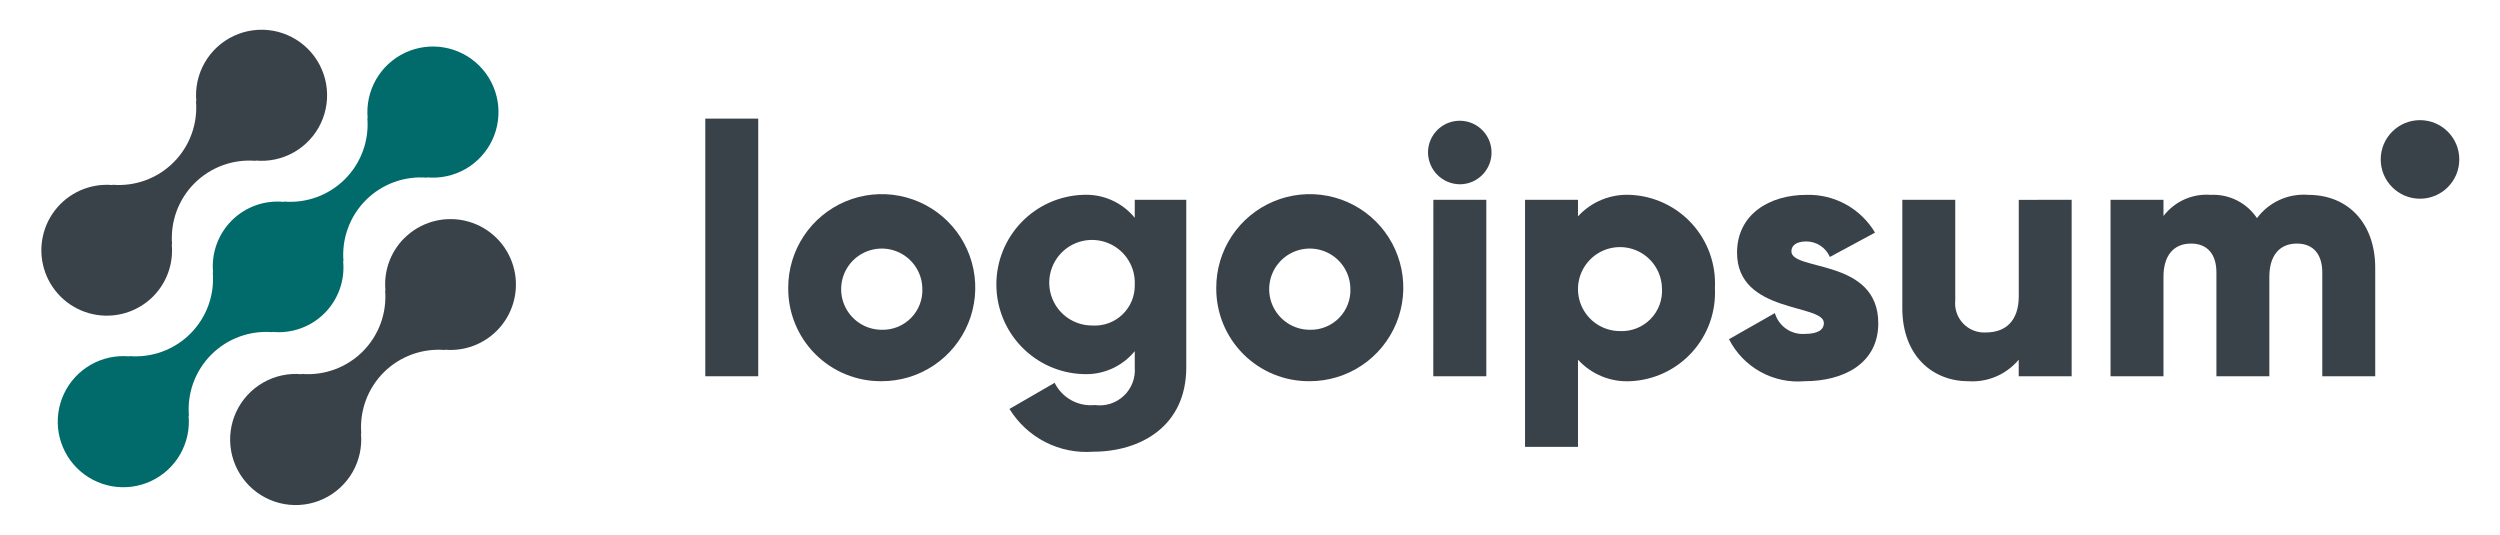
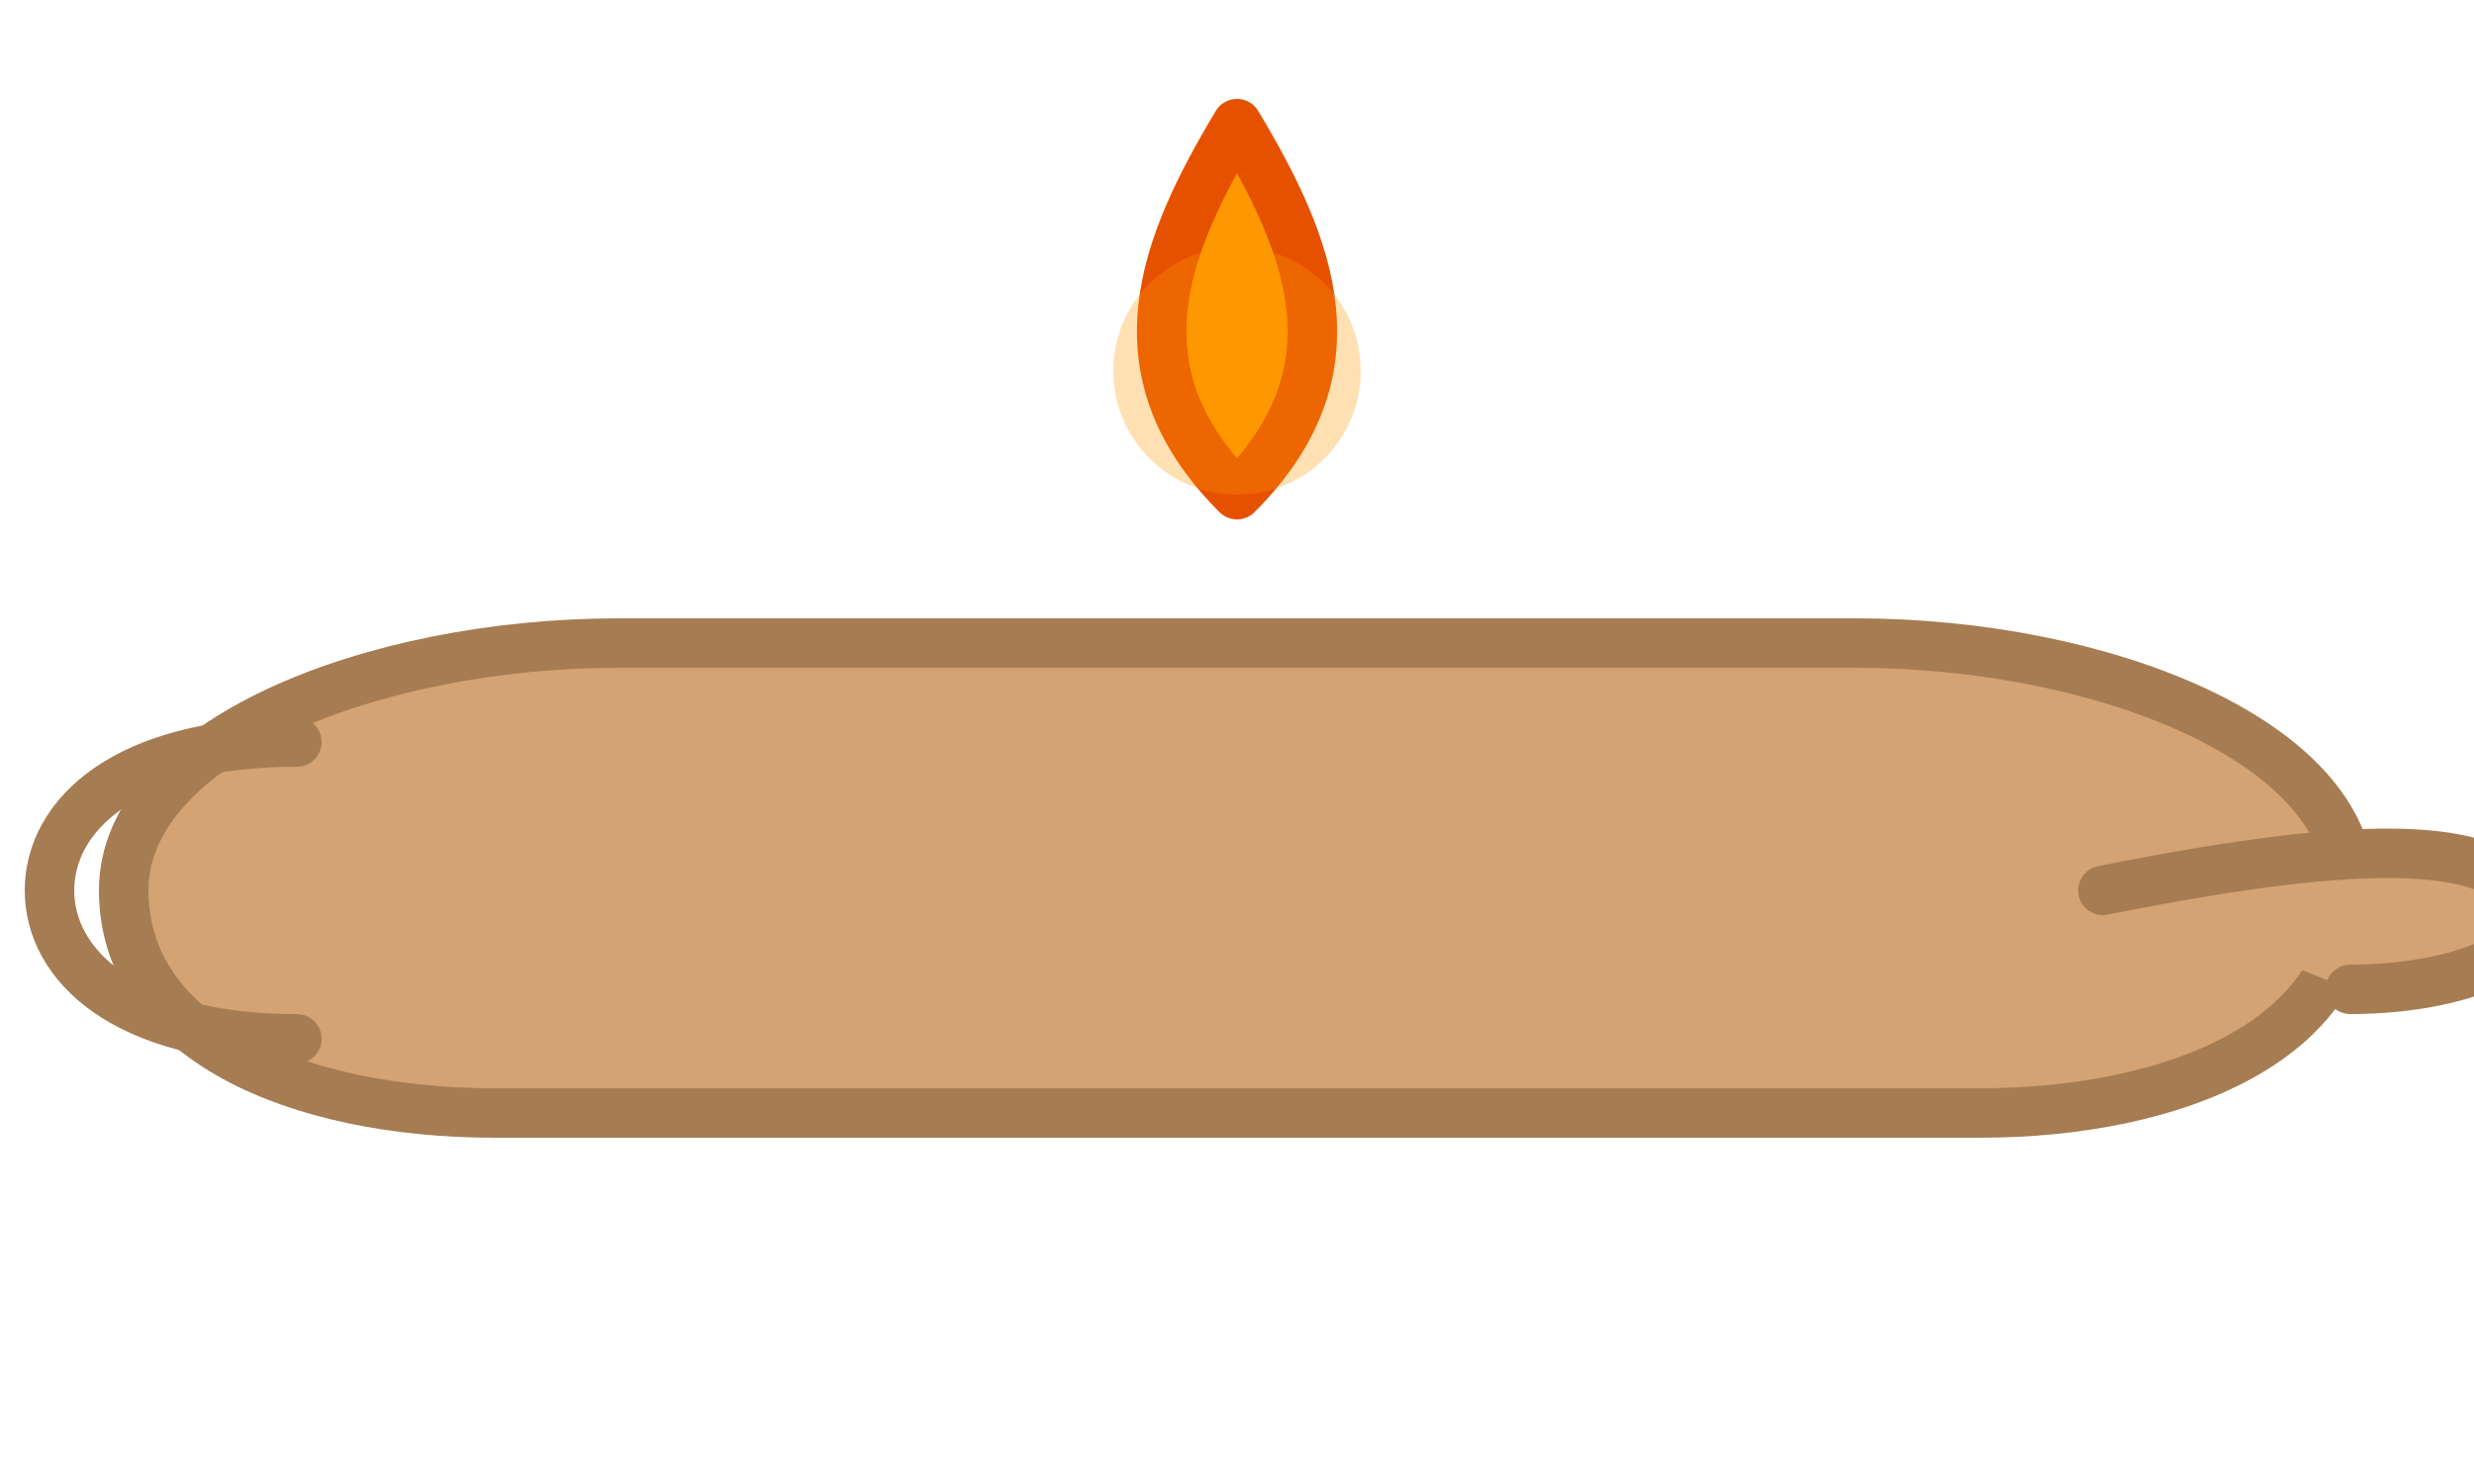
- <svg xmlns="http://www.w3.org/2000/svg" width="187" height="40" viewBox="0 0 187 40" fill="none">
-   <g id="Logo">
-     <path id="Vector" d="M30.225 17.828C29.72 18.336 29.333 18.95 29.092 19.625C28.851 20.3 28.762 21.02 28.831 21.733L28.807 21.709C28.878 22.549 28.764 23.394 28.475 24.186C28.185 24.977 27.727 25.696 27.131 26.292C26.535 26.888 25.816 27.347 25.024 27.636C24.233 27.926 23.388 28.039 22.548 27.968L22.572 27.992C21.567 27.898 20.559 28.117 19.683 28.618C18.807 29.119 18.107 29.878 17.678 30.791C17.25 31.704 17.113 32.728 17.287 33.721C17.461 34.715 17.938 35.631 18.651 36.344C19.365 37.057 20.282 37.533 21.275 37.706C22.269 37.879 23.292 37.742 24.205 37.312C25.118 36.883 25.876 36.182 26.377 35.306C26.877 34.43 27.094 33.42 27 32.416L27.025 32.44C26.954 31.6 27.068 30.755 27.357 29.963C27.647 29.172 28.105 28.453 28.701 27.857C29.297 27.261 30.016 26.802 30.808 26.513C31.599 26.224 32.444 26.11 33.284 26.181L33.259 26.157C34.079 26.231 34.905 26.096 35.66 25.766C36.415 25.436 37.074 24.92 37.576 24.267C38.079 23.614 38.408 22.845 38.534 22.031C38.66 21.216 38.579 20.384 38.297 19.609C38.015 18.835 37.543 18.144 36.923 17.601C36.304 17.058 35.557 16.68 34.752 16.503C33.948 16.325 33.111 16.354 32.321 16.585C31.53 16.817 30.811 17.244 30.229 17.828H30.225Z" fill="#394149" />
-     <path id="Vector_2" d="M20.389 24.848L20.364 24.824C21.078 24.896 21.799 24.808 22.474 24.567C23.15 24.327 23.764 23.939 24.271 23.432C24.779 22.925 25.167 22.311 25.409 21.636C25.65 20.96 25.738 20.239 25.667 19.525L25.692 19.549C25.621 18.709 25.734 17.864 26.024 17.073C26.313 16.281 26.772 15.562 27.368 14.966C27.964 14.371 28.683 13.912 29.474 13.623C30.266 13.333 31.111 13.22 31.951 13.291L31.925 13.267C32.93 13.361 33.939 13.143 34.816 12.643C35.692 12.143 36.392 11.384 36.822 10.471C37.251 9.558 37.388 8.534 37.215 7.54C37.041 6.546 36.565 5.63 35.852 4.916C35.138 4.203 34.222 3.727 33.228 3.553C32.234 3.38 31.21 3.517 30.297 3.946C29.384 4.376 28.626 5.076 28.125 5.952C27.625 6.829 27.407 7.838 27.501 8.843L27.477 8.817C27.548 9.657 27.435 10.502 27.146 11.294C26.857 12.086 26.398 12.805 25.802 13.401C25.206 13.996 24.487 14.455 23.695 14.745C22.904 15.034 22.059 15.147 21.219 15.076L21.243 15.101C20.529 15.03 19.808 15.117 19.132 15.358C18.457 15.598 17.843 15.986 17.335 16.494C16.828 17.001 16.439 17.614 16.198 18.29C15.957 18.965 15.869 19.686 15.94 20.4L15.916 20.376C15.987 21.216 15.873 22.061 15.584 22.852C15.294 23.644 14.835 24.362 14.24 24.958C13.644 25.554 12.925 26.013 12.134 26.302C11.342 26.592 10.497 26.705 9.657 26.635L9.681 26.659C8.677 26.564 7.667 26.782 6.791 27.282C5.915 27.783 5.214 28.541 4.785 29.454C4.356 30.368 4.218 31.391 4.392 32.385C4.566 33.379 5.042 34.295 5.755 35.009C6.469 35.722 7.385 36.198 8.379 36.372C9.373 36.546 10.396 36.408 11.309 35.979C12.223 35.55 12.981 34.849 13.482 33.973C13.982 33.096 14.2 32.087 14.105 31.083L14.131 31.107C14.06 30.267 14.173 29.422 14.463 28.63C14.752 27.839 15.211 27.12 15.807 26.524C16.403 25.928 17.121 25.469 17.913 25.18C18.704 24.89 19.549 24.777 20.389 24.848Z" fill="#006B6A" />
-     <path id="Vector_3" d="M11.453 22.172C11.959 21.664 12.345 21.05 12.586 20.375C12.827 19.7 12.916 18.98 12.847 18.267L12.872 18.291C12.801 17.451 12.914 16.605 13.204 15.813C13.493 15.022 13.952 14.303 14.549 13.707C15.145 13.111 15.864 12.652 16.656 12.363C17.448 12.074 18.293 11.961 19.133 12.032L19.108 12.008C20.112 12.102 21.121 11.884 21.997 11.384C22.873 10.883 23.573 10.125 24.002 9.212C24.431 8.299 24.568 7.276 24.395 6.283C24.221 5.289 23.745 4.373 23.032 3.66C22.319 2.947 21.403 2.471 20.409 2.297C19.416 2.124 18.392 2.261 17.48 2.69C16.567 3.119 15.808 3.819 15.308 4.695C14.808 5.571 14.59 6.58 14.684 7.584L14.66 7.56C14.731 8.4 14.617 9.245 14.328 10.037C14.039 10.828 13.58 11.547 12.984 12.143C12.388 12.739 11.669 13.197 10.878 13.487C10.086 13.776 9.241 13.89 8.401 13.819L8.425 13.843C7.605 13.769 6.779 13.904 6.024 14.234C5.27 14.565 4.611 15.081 4.108 15.734C3.606 16.387 3.277 17.156 3.151 17.97C3.025 18.784 3.107 19.617 3.388 20.391C3.67 21.166 4.143 21.856 4.762 22.399C5.382 22.942 6.129 23.32 6.933 23.497C7.738 23.675 8.574 23.646 9.365 23.415C10.155 23.183 10.874 22.756 11.456 22.172H11.453Z" fill="#394149" />
-     <path id="Vector_4" d="M52.756 8.873H56.716V28.144H52.756V8.873Z" fill="#394149" />
-     <path id="Vector_5" d="M58.959 21.545C58.953 20.16 59.359 18.805 60.124 17.651C60.889 16.497 61.98 15.596 63.258 15.062C64.536 14.528 65.943 14.386 67.302 14.652C68.661 14.919 69.91 15.583 70.892 16.561C71.873 17.538 72.542 18.784 72.814 20.142C73.086 21.5 72.95 22.908 72.421 24.188C71.892 25.468 70.996 26.562 69.844 27.332C68.693 28.102 67.34 28.513 65.955 28.513C65.035 28.524 64.123 28.351 63.272 28.005C62.42 27.659 61.646 27.146 60.994 26.498C60.343 25.849 59.828 25.077 59.478 24.226C59.128 23.376 58.952 22.465 58.959 21.545ZM68.991 21.545C68.974 20.948 68.782 20.37 68.438 19.881C68.095 19.393 67.615 19.017 67.058 18.8C66.502 18.583 65.894 18.534 65.311 18.661C64.727 18.788 64.194 19.084 63.777 19.512C63.361 19.94 63.08 20.481 62.97 21.068C62.859 21.655 62.924 22.261 63.157 22.811C63.389 23.361 63.778 23.831 64.276 24.161C64.774 24.491 65.358 24.667 65.955 24.667C66.364 24.678 66.77 24.604 67.15 24.45C67.528 24.295 67.871 24.064 68.157 23.771C68.442 23.478 68.663 23.129 68.807 22.746C68.95 22.363 69.013 21.954 68.991 21.545Z" fill="#394149" />
-     <path id="Vector_6" d="M88.733 14.945V27.479C88.733 31.913 85.275 33.788 81.764 33.788C80.528 33.88 79.29 33.631 78.187 33.066C77.083 32.502 76.156 31.644 75.508 30.588L78.887 28.635C79.159 29.185 79.594 29.64 80.131 29.937C80.669 30.234 81.285 30.36 81.896 30.297C82.287 30.352 82.684 30.317 83.06 30.197C83.436 30.076 83.779 29.873 84.066 29.602C84.352 29.331 84.574 28.999 84.715 28.63C84.855 28.262 84.911 27.866 84.879 27.473V26.267C84.415 26.834 83.825 27.285 83.155 27.583C82.486 27.881 81.756 28.018 81.024 27.983C79.282 27.928 77.63 27.197 76.418 25.946C75.206 24.695 74.528 23.02 74.528 21.278C74.528 19.536 75.206 17.861 76.418 16.61C77.63 15.359 79.282 14.628 81.024 14.573C81.756 14.538 82.486 14.675 83.155 14.973C83.825 15.271 84.415 15.722 84.879 16.289V14.943L88.733 14.945ZM84.88 21.28C84.907 20.642 84.742 20.01 84.406 19.467C84.071 18.923 83.581 18.492 82.998 18.23C82.416 17.967 81.769 17.885 81.139 17.993C80.51 18.102 79.927 18.396 79.466 18.839C79.006 19.281 78.688 19.851 78.554 20.476C78.42 21.1 78.476 21.751 78.715 22.343C78.954 22.936 79.364 23.443 79.894 23.8C80.424 24.157 81.048 24.348 81.687 24.347C82.103 24.376 82.52 24.317 82.912 24.175C83.305 24.033 83.662 23.81 83.963 23.521C84.264 23.233 84.501 22.884 84.659 22.498C84.817 22.112 84.892 21.697 84.88 21.28Z" fill="#394149" />
-     <path id="Vector_7" d="M90.976 21.545C90.97 20.16 91.376 18.805 92.141 17.651C92.907 16.497 93.997 15.596 95.275 15.062C96.553 14.528 97.961 14.386 99.32 14.652C100.678 14.919 101.928 15.583 102.909 16.561C103.89 17.538 104.559 18.784 104.831 20.142C105.104 21.5 104.967 22.908 104.438 24.188C103.909 25.468 103.013 26.562 101.862 27.332C100.71 28.102 99.357 28.513 97.972 28.513C97.053 28.524 96.14 28.351 95.289 28.005C94.437 27.659 93.663 27.146 93.012 26.498C92.36 25.849 91.845 25.077 91.495 24.226C91.146 23.376 90.969 22.465 90.976 21.545ZM101.008 21.545C100.991 20.948 100.799 20.37 100.456 19.881C100.112 19.393 99.632 19.017 99.076 18.8C98.519 18.583 97.911 18.534 97.328 18.661C96.744 18.788 96.211 19.084 95.794 19.512C95.378 19.94 95.097 20.481 94.987 21.068C94.876 21.655 94.941 22.261 95.174 22.811C95.406 23.361 95.796 23.831 96.293 24.161C96.791 24.491 97.375 24.667 97.972 24.667C98.381 24.678 98.788 24.604 99.167 24.45C99.546 24.295 99.889 24.064 100.174 23.771C100.459 23.478 100.68 23.129 100.824 22.746C100.967 22.363 101.03 21.954 101.008 21.545Z" fill="#394149" />
-     <path id="Vector_8" d="M106.815 11.408C106.815 10.938 106.954 10.479 107.215 10.088C107.476 9.697 107.847 9.393 108.281 9.213C108.716 9.033 109.193 8.986 109.654 9.078C110.115 9.169 110.538 9.396 110.871 9.728C111.203 10.06 111.429 10.484 111.521 10.944C111.613 11.405 111.566 11.883 111.386 12.317C111.206 12.751 110.901 13.123 110.511 13.384C110.12 13.645 109.661 13.784 109.191 13.784C108.562 13.778 107.962 13.525 107.517 13.081C107.073 12.637 106.821 12.036 106.815 11.408ZM107.215 14.945H111.176V28.145H107.209L107.215 14.945Z" fill="#394149" />
-     <path id="Vector_9" d="M128.275 21.545C128.32 22.418 128.193 23.291 127.901 24.114C127.608 24.937 127.155 25.694 126.569 26.341C125.983 26.989 125.274 27.514 124.484 27.887C123.694 28.26 122.838 28.473 121.965 28.513C121.231 28.553 120.498 28.43 119.818 28.151C119.138 27.872 118.528 27.446 118.033 26.903V33.424H114.073V14.945H118.033V16.185C118.528 15.642 119.138 15.216 119.818 14.938C120.498 14.66 121.232 14.536 121.965 14.576C122.838 14.617 123.694 14.829 124.485 15.202C125.275 15.575 125.983 16.1 126.57 16.748C127.156 17.396 127.609 18.153 127.901 18.977C128.194 19.8 128.321 20.673 128.275 21.545ZM124.315 21.545C124.299 20.928 124.102 20.328 123.747 19.822C123.393 19.316 122.897 18.925 122.322 18.7C121.746 18.474 121.117 18.423 120.513 18.553C119.909 18.683 119.357 18.988 118.925 19.431C118.494 19.873 118.203 20.433 118.088 21.04C117.973 21.648 118.04 22.275 118.28 22.845C118.52 23.414 118.923 23.9 119.438 24.242C119.953 24.583 120.557 24.765 121.175 24.765C121.599 24.784 122.022 24.713 122.417 24.557C122.812 24.401 123.17 24.163 123.466 23.859C123.763 23.555 123.991 23.192 124.138 22.793C124.284 22.394 124.344 21.969 124.315 21.545Z" fill="#394149" />
-     <path id="Vector_10" d="M140.495 24.184C140.495 27.22 137.856 28.513 135.005 28.513C133.853 28.618 132.697 28.374 131.685 27.814C130.673 27.254 129.853 26.403 129.329 25.372L132.76 23.419C132.899 23.895 133.197 24.31 133.604 24.593C134.012 24.877 134.505 25.012 135 24.976C135.949 24.976 136.425 24.685 136.425 24.159C136.425 22.705 129.931 23.472 129.931 18.905C129.931 16.027 132.36 14.576 135.105 14.576C136.137 14.543 137.159 14.788 138.064 15.285C138.969 15.782 139.725 16.512 140.252 17.4L136.873 19.221C136.725 18.876 136.479 18.581 136.164 18.375C135.849 18.168 135.481 18.059 135.105 18.06C134.419 18.06 133.996 18.327 133.996 18.799C134.001 20.304 140.495 19.3 140.495 24.184Z" fill="#394149" />
-     <path id="Vector_11" d="M154.96 14.945V28.145H151V26.904C150.543 27.452 149.963 27.883 149.307 28.163C148.651 28.443 147.939 28.564 147.227 28.515C144.56 28.515 142.293 26.615 142.293 23.048V14.945H146.253V22.468C146.22 22.782 146.256 23.1 146.359 23.399C146.46 23.698 146.627 23.972 146.845 24.2C147.064 24.429 147.329 24.607 147.624 24.722C147.917 24.837 148.233 24.887 148.549 24.868C150.001 24.868 151.004 24.024 151.004 22.149V14.949L154.96 14.945Z" fill="#394149" />
-     <path id="Vector_12" d="M177.667 20.04V28.144H173.707V20.383C173.707 19.063 173.073 18.219 171.807 18.219C170.487 18.219 169.747 19.143 169.747 20.7V28.144H165.788V20.383C165.788 19.063 165.155 18.219 163.887 18.219C162.567 18.219 161.828 19.143 161.828 20.7V28.144H157.868V14.944H161.828V16.157C162.239 15.619 162.777 15.192 163.395 14.916C164.013 14.639 164.691 14.522 165.365 14.575C166.043 14.541 166.717 14.684 167.324 14.99C167.929 15.295 168.445 15.752 168.823 16.316C169.261 15.726 169.843 15.256 170.512 14.952C171.181 14.647 171.917 14.518 172.651 14.575C175.681 14.576 177.667 16.74 177.667 20.04Z" fill="#394149" />
-     <path id="Vector_13" d="M181.016 14.864C182.639 14.864 183.955 13.548 183.955 11.925C183.955 10.302 182.639 8.987 181.016 8.987C179.393 8.987 178.077 10.302 178.077 11.925C178.077 13.548 179.393 14.864 181.016 14.864Z" fill="#394149" />
-   </g>
+ <svg xmlns="http://www.w3.org/2000/svg" width="100" height="60" viewBox="0 0 100 60" fill="none">
+   <path d="M20 45C12 45 5 42 5 36C5 30 15 26 25 26H75C85 26 95 30 95 36C95 42 88 45 80 45H20Z" fill="#D4A373" stroke="#A67C52" stroke-width="2" stroke-linecap="round" stroke-linejoin="round" />
+   <path d="M85 36C95 34 100 34 102 36C104 38 100 40 95 40" fill="#D4A373" stroke="#A67C52" stroke-width="2" stroke-linecap="round" stroke-linejoin="round" />
+   <path d="M12 30C5 30 2 33 2 36C2 39 5 42 12 42" stroke="#A67C52" stroke-width="2" stroke-linecap="round" stroke-linejoin="round" />
+   <path d="M50 20C45 15 47 10 50 5C53 10 55 15 50 20Z" fill="#FF9800" stroke="#E65100" stroke-width="2" stroke-linecap="round" stroke-linejoin="round" />
+   <circle cx="50" cy="15" r="5" fill="rgba(255, 152, 0, 0.3)" />
</svg>
